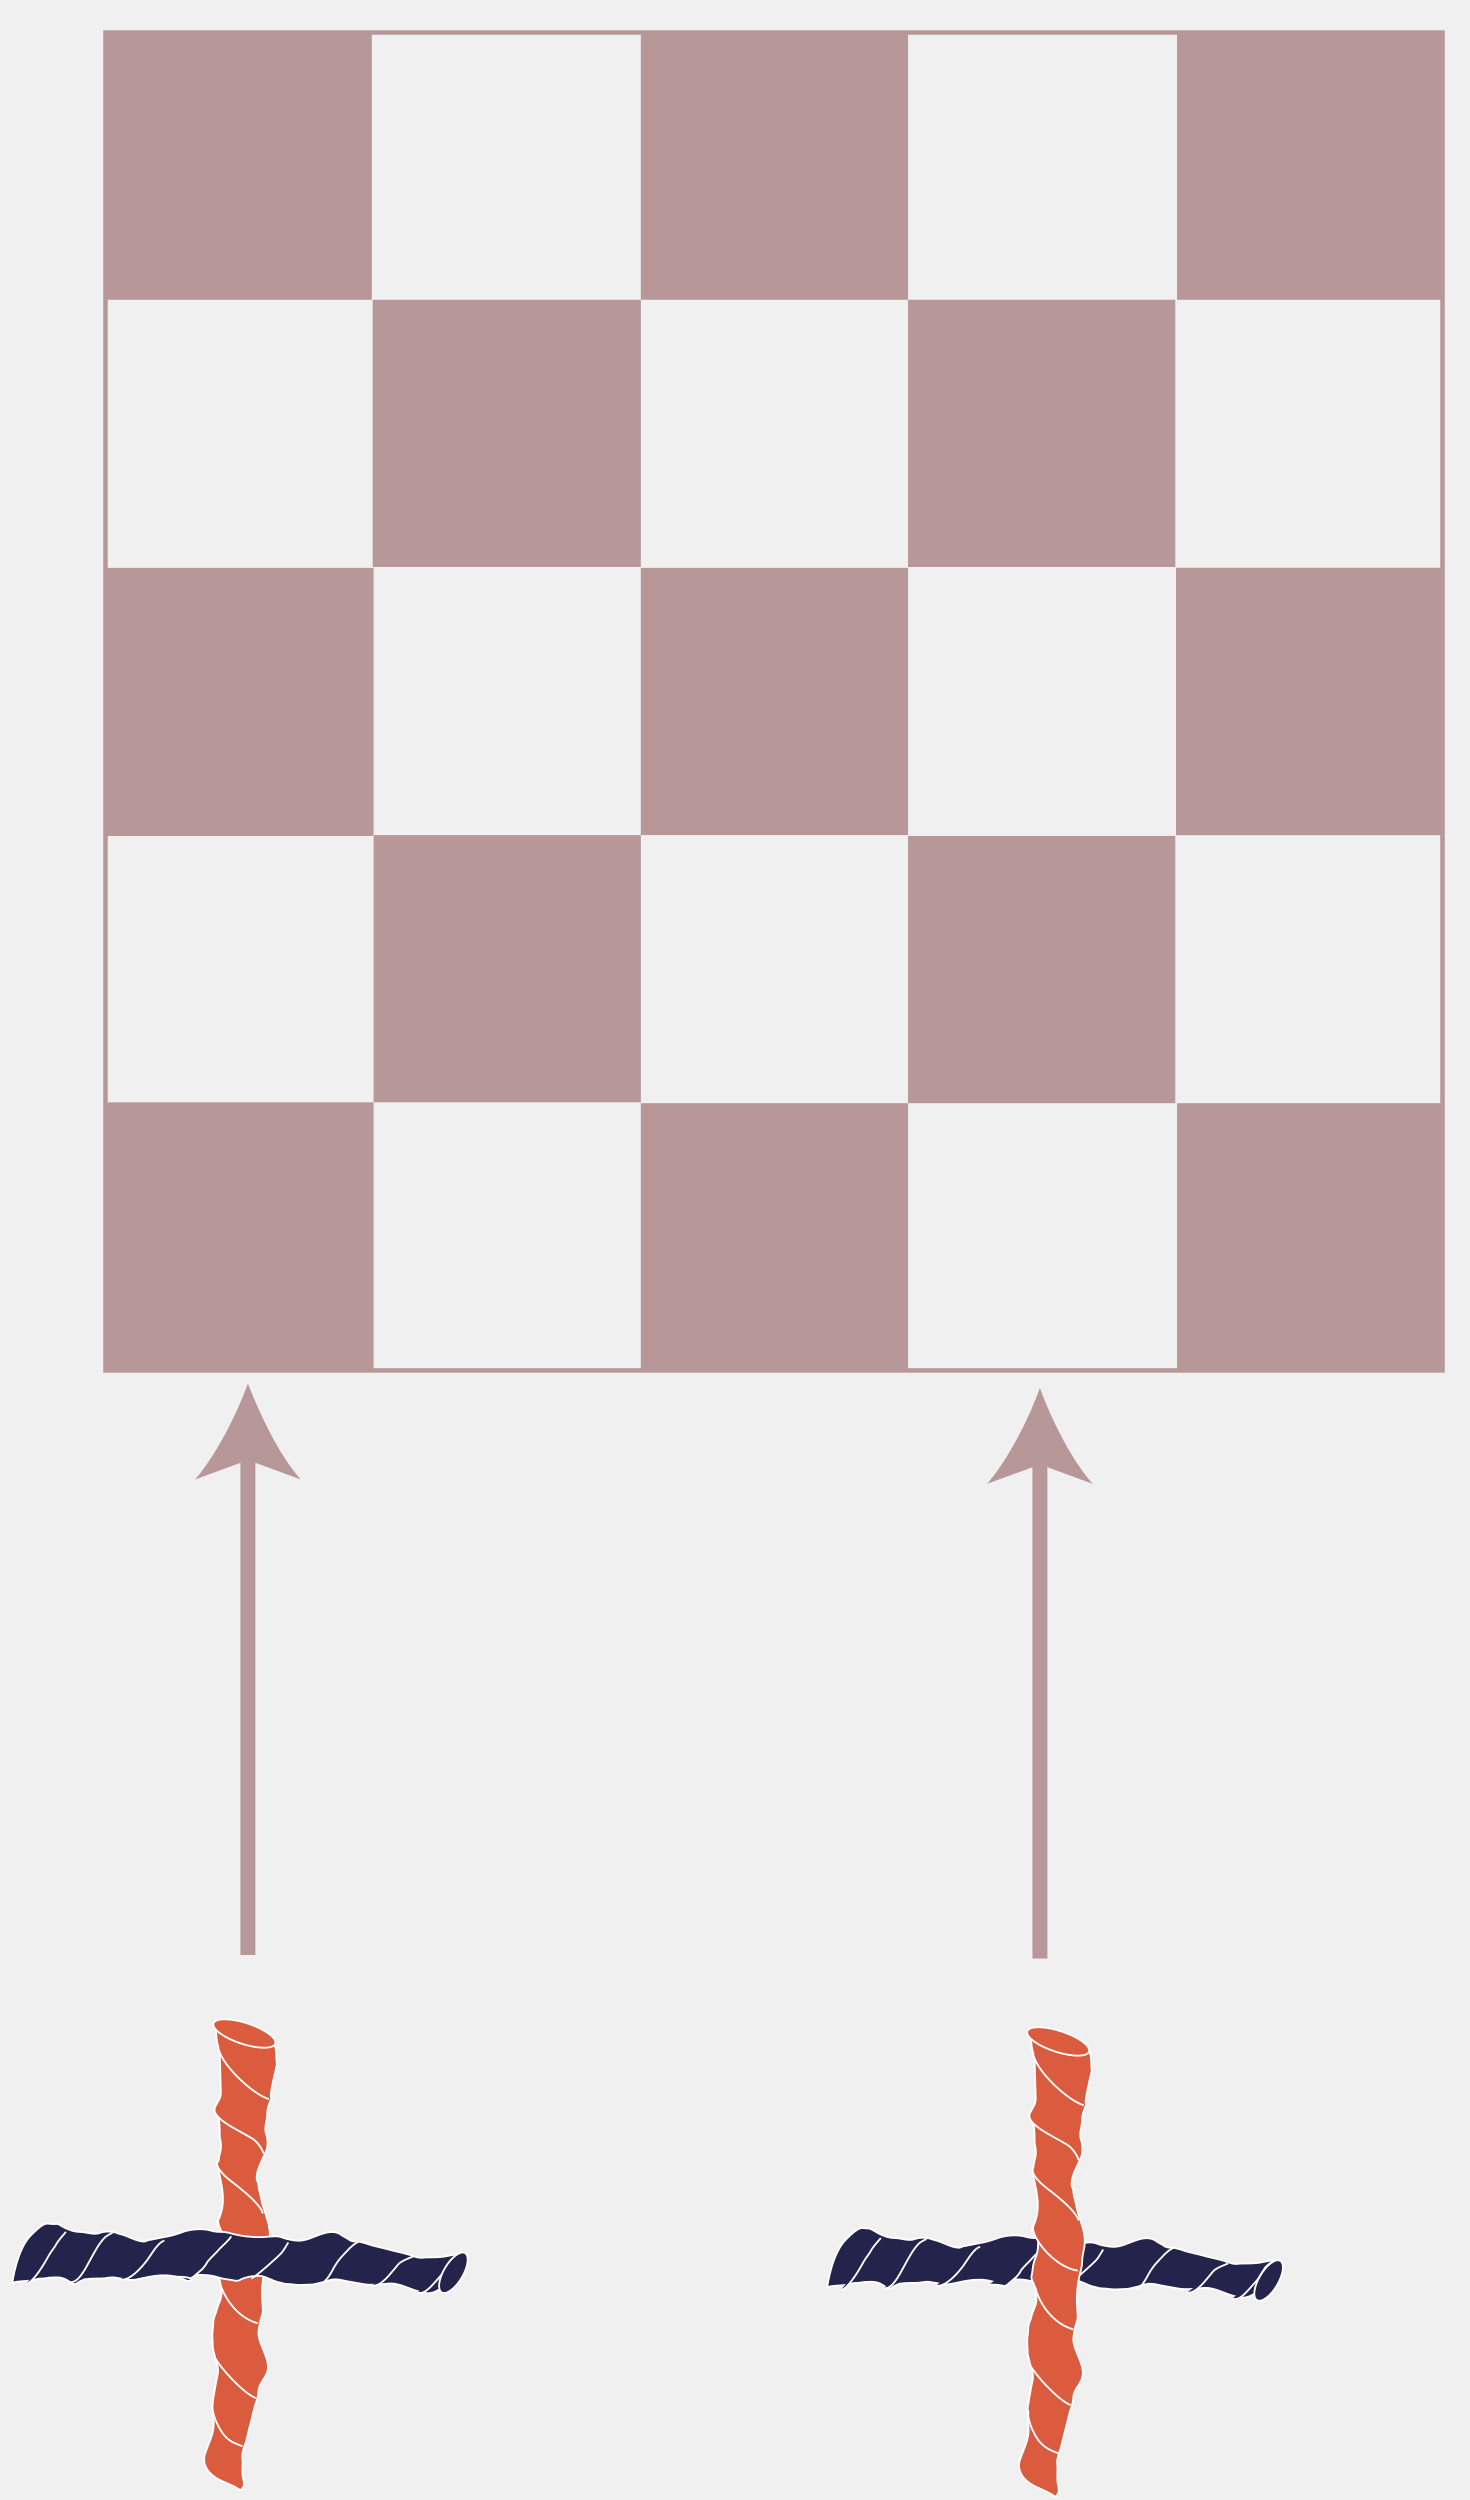
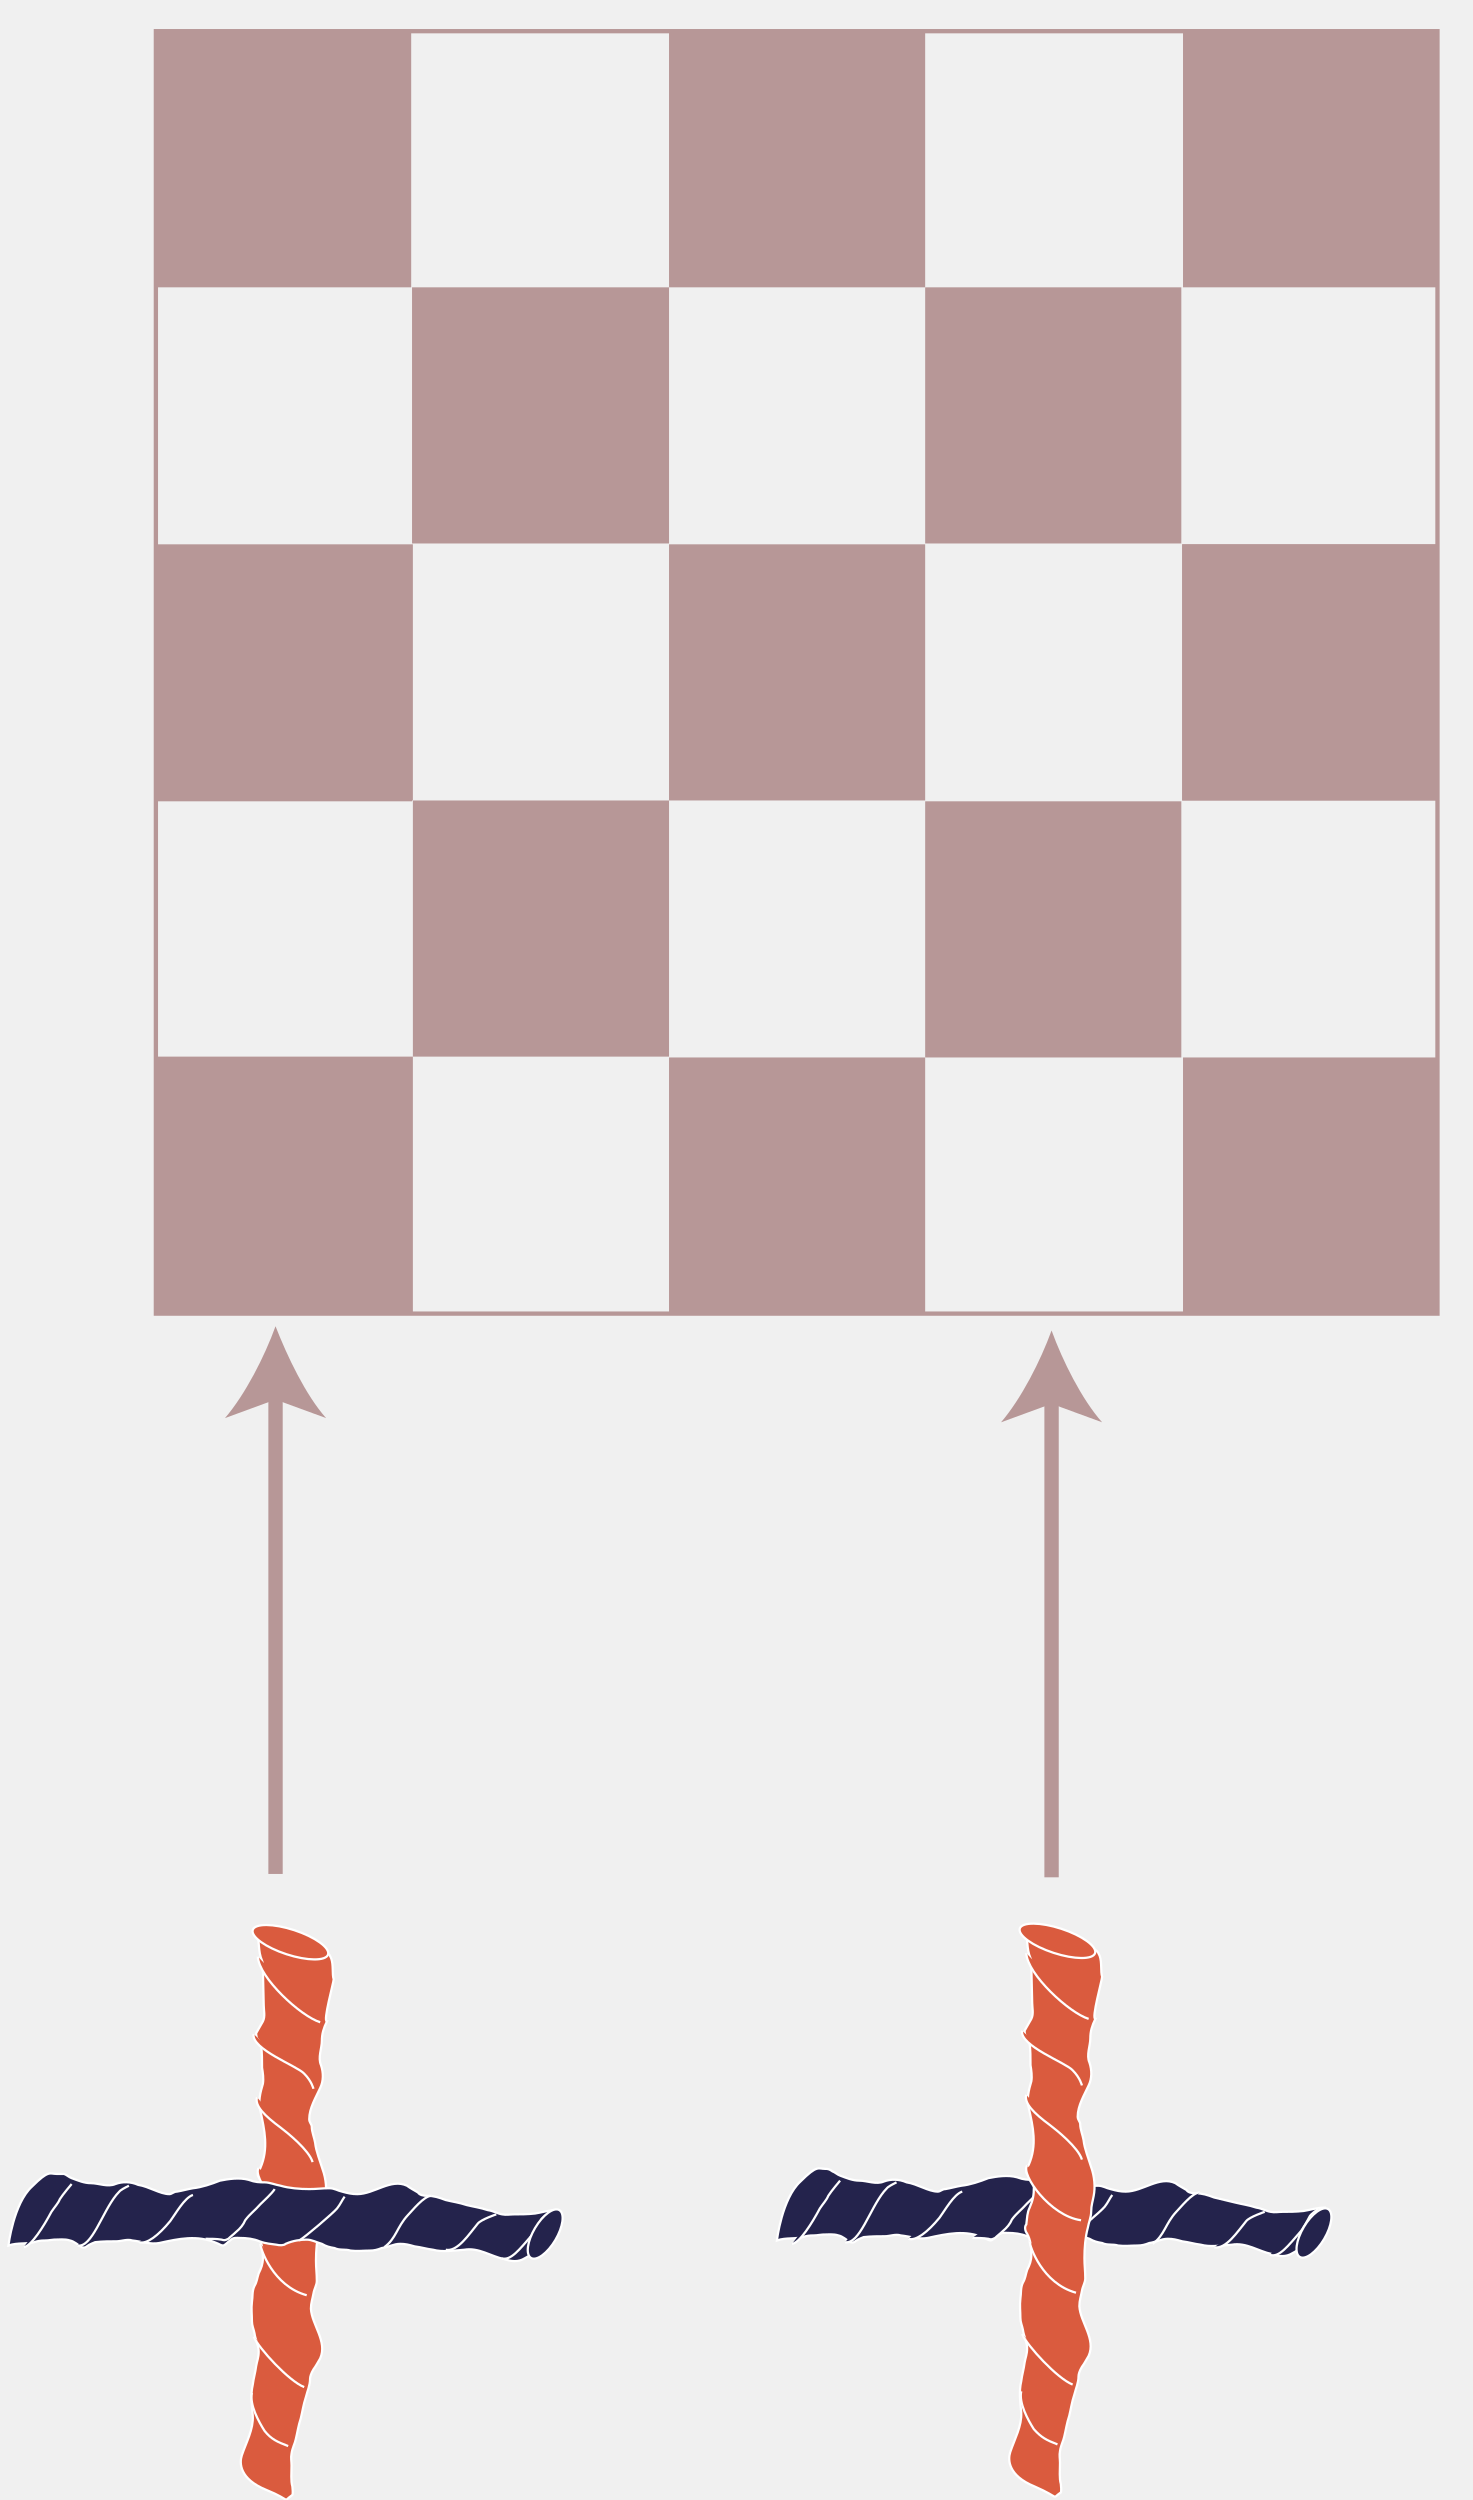
- <svg xmlns="http://www.w3.org/2000/svg" version="1.1" id="Layer_1" x="0px" y="0px" viewBox="0 0 167.2 284.4" style="enable-background:new 0 0 167.2 284.4;" xml:space="preserve">
+ <svg xmlns="http://www.w3.org/2000/svg" version="1.1" id="Layer_1" x="0px" y="0px" viewBox="0 0 174.7 296.7" style="enable-background:new 0 0 174.7 296.7;" xml:space="preserve">
  <style type="text/css">
- 	.st0{fill:#DA5B3E;stroke:#FFFFFF;stroke-width:0.21;stroke-miterlimit:10;}
- 	.st1{fill:#DA5B3E;stroke:#FFFFFF;stroke-width:0.21;stroke-miterlimit:9.998;}
- 	.st2{fill:#24234C;stroke:#FFFFFF;stroke-width:0.21;stroke-miterlimit:10;}
- 	.st3{fill:#24234C;stroke:#FFFFFF;stroke-width:0.21;stroke-miterlimit:10.001;}
- 	.st4{fill:none;stroke:#B79797;stroke-width:1.703;stroke-miterlimit:10;}
- 	.st5{fill:#B79797;}
- 	.st6{fill:none;stroke:#B79797;stroke-width:0.512;stroke-miterlimit:10;}
+ 	.st0{fill:#DA5B3E;stroke:#FFFFFF;stroke-width:0.268;stroke-miterlimit:10;}
+ 	.st1{fill:#DA5B3E;stroke:#FFFFFF;stroke-width:0.268;stroke-miterlimit:9.998;}
+ 	.st2{fill:#24234C;stroke:#FFFFFF;stroke-width:0.268;stroke-miterlimit:10;}
+ 	.st3{fill:#24234C;stroke:#FFFFFF;stroke-width:0.268;stroke-miterlimit:10.001;}
+ 	.st4{fill:#24234C;stroke:#FFFFFF;stroke-width:0.268;stroke-miterlimit:10;}
+ 	.st5{fill:#24234C;stroke:#FFFFFF;stroke-width:0.268;stroke-miterlimit:10.001;}
+ 	.st6{fill:#DA5B3E;stroke:#FFFFFF;stroke-width:0.268;stroke-miterlimit:10;}
+ 	.st7{fill:#DA5B3E;stroke:#FFFFFF;stroke-width:0.268;stroke-miterlimit:9.998;}
+ 	.st8{fill:none;stroke:#B79797;stroke-width:1.703;stroke-miterlimit:10;}
+ 	.st9{fill:#B79797;}
+ 	.st10{fill:none;stroke:#B79797;stroke-width:0.512;stroke-miterlimit:10;}
</style>
  <g>
    <g>
      <g>
        <g>
-           <path class="st0" d="M25.6,282.4c-2.5-1-2.5-2.5-2.3-3.2c0.4-1.2,1.1-2.4,1-3.7c-0.1-0.9-0.2-1.9,0-2.9c0.1-0.6,0.2-1.1,0.3-1.7      c0.1-0.5,0.2-0.8,0.2-1.3c0-0.6-0.3-1.1-0.4-1.7c-0.1-0.4-0.2-0.7-0.2-1.1c0-0.6-0.1-1.2,0-1.8c0.1-0.5,0-1,0.2-1.5      c0.2-0.4,0.2-0.7,0.4-1.2c0.2-0.5,0.4-0.9,0.4-1.4c0-0.7-0.1-1.4-0.4-2c-0.2-0.3-0.2-0.7-0.1-0.9c0.1-0.6,0.1-1.1,0.3-1.6      c0.3-0.7,0.4-1.2,0.4-1.9c0-0.3,0.1-0.7-0.2-0.9c-0.2-0.2-0.5-0.4-0.5-0.6s0.1-0.4,0.2-0.6c0.8-1.8,0.4-3.5,0-5.3      c-0.2-0.8,0-1.7,0.2-2.5c0.1-0.5,0-1-0.1-1.5c0-0.7,0-1.4-0.1-2c-0.1-0.3-0.2-0.6-0.4-0.8c-0.1-0.2-0.1-0.4-0.1-0.5      c0.2-0.4,0.4-0.7,0.6-1.1c0.2-0.5,0.1-1,0.1-1.5c0-0.3-0.1-3.1-0.1-3.4c0-0.3,0-0.6-0.1-0.8c-0.4-0.9-0.2-1.9-0.5-2.8l5.9,1.4      c0.5,1,0.6,0.2,1,1.2c0.2,0.6,0.1,1.5,0.2,2c0,0.3-1,3.9-0.6,3.9c-0.3,0.6-0.5,1.2-0.5,1.8c0,0.7-0.4,1.6-0.1,2.3      c0.2,0.7,0.2,1.5-0.1,2.1c-0.4,0.9-1,1.9-1,2.9c0,0.3,0.2,0.5,0.2,0.7c0,0.5,0.2,1,0.3,1.5c0.1,0.8,0.5,1.7,0.7,2.5      c0.3,0.9,0.4,1.9,0.2,2.7c-0.1,0.5-0.2,0.9-0.2,1.5c0,0.5-0.2,1-0.3,1.5c-0.2,0.9-0.3,1.9-0.3,2.8c0,0.7,0.1,1.2,0.1,1.9      c0,0.4-0.2,0.7-0.3,1.2c-0.1,0.5-0.2,0.9-0.2,1.4c0.1,1.5,1.6,3.1,0.9,4.6c-0.2,0.4-0.4,0.7-0.6,1c-0.2,0.4-0.3,0.7-0.3,0.9      c0,0.6-0.2,1.1-0.4,1.7c-0.2,0.7-0.3,1.3-0.5,2s-0.3,1.3-0.5,2c-0.1,0.4-0.3,0.8-0.4,1.3c-0.1,0.4,0,0.7,0,1.1      c0,0.7-0.1,1.4,0.1,2c0.1,0.7,0,0.8,0,0.8C27,283.6,28.1,283.4,25.6,282.4z" />
-           <path class="st0" d="M24.8,232.7c0.1,2,4,5.6,5.8,6.1" />
-           <path class="st0" d="M24.4,239.9c-0.2,1.4,4.1,3,4.7,3.7c0.7,0.7,0.9,1.4,0.9,1.4" />
-           <path class="st0" d="M24.7,245.8c-0.2,0.8,0.7,1.7,2.2,2.8c0.6,0.5,2.7,2.1,3,3.2" />
-           <path class="st0" d="M24.9,252.4c-0.6,0.8,2.1,4.7,5,5.1" />
-           <path class="st0" d="M25,259.5c0,0.5,1.2,3.9,4.3,4.8" />
-           <path class="st0" d="M24.4,268.1c0.5,1.1,3.3,4.2,4.7,4.7" />
-           <path class="st0" d="M24.2,273.4c-0.2,1.1,0.6,2.7,1.2,3.5s1.2,1,2.2,1.4" />
+           <path class="st0" d="M31.6,295.5c-3.2-1.3-3.2-3.2-2.9-4.1c0.5-1.5,1.4-3.1,1.3-4.7c-0.1-1.1-0.3-2.4,0-3.7      c0.1-0.8,0.3-1.4,0.4-2.2c0.1-0.6,0.3-1,0.3-1.7c0-0.8-0.4-1.4-0.5-2.2c-0.1-0.5-0.3-0.9-0.3-1.4c0-0.8-0.1-1.5,0-2.3      c0.1-0.6,0-1.3,0.3-1.9c0.3-0.5,0.3-0.9,0.5-1.5c0.3-0.6,0.5-1.1,0.5-1.8c0-0.9-0.1-1.8-0.5-2.5c-0.3-0.4-0.3-0.9-0.1-1.1      c0.1-0.8,0.1-1.4,0.4-2c0.4-0.9,0.5-1.5,0.5-2.4c0-0.4,0.1-0.9-0.3-1.1c-0.3-0.3-0.6-0.5-0.6-0.8c0-0.3,0.1-0.5,0.3-0.8      c1-2.3,0.5-4.5,0-6.8c-0.3-1,0-2.2,0.3-3.2c0.1-0.6,0-1.3-0.1-1.9c0-0.9,0-1.8-0.1-2.5c-0.1-0.4-0.3-0.8-0.5-1      c-0.1-0.3-0.1-0.5-0.1-0.6c0.3-0.5,0.5-0.9,0.8-1.4c0.3-0.6,0.1-1.3,0.1-1.9c0-0.4-0.1-3.9-0.1-4.3c0-0.4,0-0.8-0.1-1      c-0.5-1.1-0.3-2.4-0.6-3.6l7.5,1.8c0.6,1.3,0.8,0.3,1.3,1.5c0.3,0.8,0.1,1.9,0.3,2.5c0,0.4-1.3,5-0.8,5      c-0.4,0.8-0.6,1.5-0.6,2.3c0,0.9-0.5,2-0.1,2.9c0.3,0.9,0.3,1.9-0.1,2.7c-0.5,1.1-1.3,2.4-1.3,3.7c0,0.4,0.3,0.6,0.3,0.9      c0,0.6,0.3,1.3,0.4,1.9c0.1,1,0.6,2.2,0.9,3.2c0.4,1.1,0.5,2.4,0.3,3.4c-0.1,0.6-0.3,1.1-0.3,1.9c0,0.6-0.3,1.3-0.4,1.9      c-0.3,1.1-0.4,2.4-0.4,3.6c0,0.9,0.1,1.5,0.1,2.4c0,0.5-0.3,0.9-0.4,1.5c-0.1,0.6-0.3,1.1-0.3,1.8c0.1,1.9,2,3.9,1.1,5.9      c-0.3,0.5-0.5,0.9-0.8,1.3c-0.3,0.5-0.4,0.9-0.4,1.1c0,0.8-0.3,1.4-0.5,2.2c-0.3,0.9-0.4,1.7-0.6,2.5c-0.3,0.9-0.4,1.7-0.6,2.5      c-0.1,0.5-0.4,1-0.5,1.7c-0.1,0.5,0,0.9,0,1.4c0,0.9-0.1,1.8,0.1,2.5c0.1,0.9,0,1,0,1C33.4,297,34.8,296.8,31.6,295.5z" />
+           <path class="st0" d="M30.6,232.2c0.1,2.5,5.1,7.1,7.4,7.8" />
+           <path class="st0" d="M30.1,241.4c-0.3,1.8,5.2,3.8,6,4.7c0.9,0.9,1.1,1.8,1.1,1.8" />
+           <path class="st0" d="M30.5,248.9c-0.3,1,0.9,2.2,2.8,3.6c0.8,0.6,3.4,2.7,3.8,4.1" />
+           <path class="st0" d="M30.7,257.3c-0.8,1,2.7,6,6.4,6.5" />
+           <path class="st0" d="M30.9,266.3c0,0.6,1.5,5,5.5,6.1" />
+           <path class="st0" d="M30.1,277.3c0.6,1.4,4.2,5.3,6,6" />
+           <path class="st0" d="M29.9,284c-0.3,1.4,0.8,3.4,1.5,4.5c0.8,1,1.5,1.3,2.8,1.8" />
        </g>
-         <ellipse transform="matrix(0.3109 -0.9504 0.9504 0.3109 -200.7652 185.8122)" class="st1" cx="27.8" cy="231.4" rx="1.2" ry="3.7" />
+         <ellipse transform="matrix(0.3109 -0.9504 0.9504 0.3109 -195.2972 191.534)" class="st1" cx="34.4" cy="230.5" rx="1.5" ry="4.7" />
      </g>
      <g>
        <g>
-           <path class="st2" d="M51.8,259.9l0.8-3.5c-0.7,0-1.4,0.2-2,0.3c-0.7,0.1-1.4,0.1-2,0.1c-0.4,0-0.7,0.1-1.1,0      c-0.5-0.1-0.8-0.3-1.3-0.4c-0.7-0.2-1.3-0.3-2-0.5c-0.7-0.2-1.3-0.3-2-0.5c-0.6-0.2-1.1-0.4-1.7-0.4c-0.4,0-0.7-0.1-0.9-0.3      c-0.4-0.2-0.7-0.4-1-0.6c-1.5-0.7-3.1,0.8-4.6,0.8c-0.5,0-0.9-0.1-1.4-0.2c-0.4-0.1-0.7-0.3-1.2-0.3c-0.7,0-1.2,0.1-1.9,0.1      c-0.9,0-1.9-0.1-2.7-0.3c-0.5-0.1-1-0.3-1.5-0.3s-0.9,0-1.5-0.2c-0.9-0.2-1.9-0.1-2.7,0.1c-0.8,0.3-1.7,0.6-2.5,0.7      c-0.5,0.1-1,0.2-1.5,0.3c-0.3,0-0.5,0.2-0.7,0.2c-0.9,0-1.9-0.7-2.9-0.9c-0.7-0.3-1.5-0.3-2.1-0.1c-0.7,0.3-1.6-0.1-2.3-0.1      c-0.6,0-1.2-0.2-1.8-0.5c-0.2-0.1-0.5-0.3-0.7-0.4c-0.2,0-0.4,0-0.7,0c-0.6,0-0.7-0.4-2.3,1.2c-1.7,1.6-2.2,5.5-2.2,5.5      c0.9-0.3,1.8-0.1,2.7-0.4c0.3-0.1,0.6-0.1,0.8-0.1c0.3,0,0.6-0.1,0.8-0.1c0.5,0,1-0.1,1.5,0.1c0.4,0.1,0.7,0.4,1.1,0.6      c0.2,0.1,0.4,0,0.5-0.1c0.3-0.2,0.6-0.3,0.8-0.4c0.7-0.1,1.4-0.1,2-0.1c0.5,0,1-0.2,1.5-0.1c0.8,0.1,1.7,0.4,2.5,0.2      c1.8-0.4,3.5-0.8,5.3,0c0.2,0.1,0.4,0.2,0.6,0.2c0.2-0.1,0.4-0.3,0.6-0.5c0.3-0.3,0.6-0.2,0.9-0.2c0.7,0,1.3,0.1,1.9,0.3      c0.6,0.2,1.1,0.2,1.6,0.3c0.3,0.1,0.7,0.1,0.9-0.1c0.7-0.3,1.4-0.4,2-0.4c0.5,0,0.9,0.2,1.4,0.4c0.4,0.2,0.7,0.3,1.2,0.4      c0.5,0.2,1,0.1,1.5,0.2c0.6,0.1,1.2,0,1.8,0c0.4,0,0.7-0.1,1.1-0.2c0.6-0.1,1.1-0.4,1.7-0.4c0.5,0,0.8,0.1,1.3,0.2      c0.6,0.1,1.1,0.2,1.7,0.3c0.9,0.2,1.9,0.1,2.9,0c1.3-0.2,2.5,0.6,3.7,0.9c0.7,0.2,1.3,0.3,2-0.1c0.4-0.2,0.8-0.4,1.2-0.6      C51.2,260.1,51.5,260.1,51.8,259.9L51.8,259.9" />
-           <path class="st2" d="M3,259.8c0.7-0.1,1.9-2,2.6-3.3c0.3-0.5,0.6-0.8,0.8-1.2c0.2-0.4,1.1-1.4,1.1-1.4" />
-           <path class="st2" d="M8,259.6c1.3,0.2,2.3-3.1,3.6-4.7c0.2-0.2,0.3-0.4,0.5-0.5c0.1-0.1,0.7-0.4,0.7-0.4" />
-           <path class="st2" d="M13.7,259.3c0.7,0.2,1.8-0.6,2.9-2c0.5-0.6,1.3-2.2,2.1-2.4" />
-           <path class="st2" d="M19.9,259c0.5,0,1,0,1.5,0.1c0.2,0.1,0.3,0.1,0.6-0.1c0.2-0.2,0.5-0.4,0.7-0.6c0.4-0.3,0.7-0.7,0.9-1.1      c0.5-0.6,0.9-0.9,1.4-1.5c0.3-0.3,1.1-1,1.3-1.4" />
-           <path class="st2" d="M28.6,259.2c0.5-0.2,3.2-2.6,3.5-3c0.3-0.4,0.5-0.8,0.7-1.1" />
-           <path class="st2" d="M36.6,259.8c1.1-0.8,1.2-1.9,2.2-3c0.4-0.4,1.5-1.8,2.2-1.8" />
-           <path class="st2" d="M42.3,260c1.1,0.2,2.2-1.5,3-2.4c0.3-0.4,1.7-0.9,1.7-0.9" />
-           <path class="st2" d="M47.5,260.8c0.9,0.3,1.7-0.9,2.8-2.1c0.2-0.2,0.7-1.1,0.9-1.4c0.1-0.2,0.8-0.7,0.9-0.8" />
+           <path class="st2" d="M65,266.8l1-4.5c-0.9,0-1.8,0.3-2.5,0.4c-0.9,0.1-1.8,0.1-2.5,0.1c-0.5,0-0.9,0.1-1.4,0      c-0.6-0.1-1-0.4-1.7-0.5c-0.9-0.3-1.7-0.4-2.5-0.6c-0.9-0.3-1.7-0.4-2.5-0.6c-0.8-0.3-1.4-0.5-2.2-0.5c-0.5,0-0.9-0.1-1.1-0.4      c-0.5-0.3-0.9-0.5-1.3-0.8c-1.9-0.9-3.9,1-5.9,1c-0.6,0-1.1-0.1-1.8-0.3c-0.5-0.1-0.9-0.4-1.5-0.4c-0.9,0-1.5,0.1-2.4,0.1      c-1.1,0-2.4-0.1-3.4-0.4c-0.6-0.1-1.3-0.4-1.9-0.4c-0.6,0-1.1,0-1.9-0.3c-1.1-0.3-2.4-0.1-3.4,0.1c-1,0.4-2.2,0.8-3.2,0.9      c-0.6,0.1-1.3,0.3-1.9,0.4c-0.4,0-0.6,0.3-0.9,0.3c-1.1,0-2.4-0.9-3.7-1.1c-0.9-0.4-1.9-0.4-2.7-0.1c-0.9,0.4-2-0.1-2.9-0.1      c-0.8,0-1.5-0.3-2.3-0.6c-0.3-0.1-0.6-0.4-0.9-0.5c-0.3,0-0.5,0-0.9,0c-0.8,0-0.9-0.5-2.9,1.5c-2.2,2-2.8,7-2.8,7      c1.1-0.4,2.3-0.1,3.4-0.5c0.4-0.1,0.8-0.1,1-0.1c0.4,0,0.8-0.1,1-0.1c0.6,0,1.3-0.1,1.9,0.1c0.5,0.1,0.9,0.5,1.4,0.8      c0.3,0.1,0.5,0,0.6-0.1c0.4-0.3,0.8-0.4,1-0.5c0.9-0.1,1.8-0.1,2.5-0.1c0.6,0,1.3-0.3,1.9-0.1c1,0.1,2.2,0.5,3.2,0.3      c2.3-0.5,4.5-1,6.8,0c0.3,0.1,0.5,0.3,0.8,0.3c0.3-0.1,0.5-0.4,0.8-0.6c0.4-0.4,0.8-0.3,1.1-0.3c0.9,0,1.7,0.1,2.4,0.4      c0.8,0.3,1.4,0.3,2,0.4c0.4,0.1,0.9,0.1,1.1-0.1c0.9-0.4,1.8-0.5,2.5-0.5c0.6,0,1.1,0.3,1.8,0.5c0.5,0.3,0.9,0.4,1.5,0.5      c0.6,0.3,1.3,0.1,1.9,0.3c0.8,0.1,1.5,0,2.3,0c0.5,0,0.9-0.1,1.4-0.3c0.8-0.1,1.4-0.5,2.2-0.5c0.6,0,1,0.1,1.7,0.3      c0.8,0.1,1.4,0.3,2.2,0.4c1.1,0.3,2.4,0.1,3.7,0c1.7-0.3,3.2,0.8,4.7,1.1c0.9,0.3,1.7,0.4,2.5-0.1c0.5-0.3,1-0.5,1.5-0.8      C64.2,267.1,64.6,267.1,65,266.8L65,266.8" />
+           <path class="st2" d="M2.8,266.7c0.9-0.1,2.4-2.5,3.3-4.2c0.4-0.6,0.8-1,1-1.5c0.3-0.5,1.4-1.8,1.4-1.8" />
+           <path class="st2" d="M9.2,266.5c1.7,0.3,2.9-3.9,4.6-6c0.3-0.3,0.4-0.5,0.6-0.6c0.1-0.1,0.9-0.5,0.9-0.5" />
+           <path class="st2" d="M16.5,266.1c0.9,0.3,2.3-0.8,3.7-2.5c0.6-0.8,1.7-2.8,2.7-3.1" />
+           <path class="st2" d="M24.4,265.7c0.6,0,1.3,0,1.9,0.1c0.3,0.1,0.4,0.1,0.8-0.1c0.3-0.3,0.6-0.5,0.9-0.8c0.5-0.4,0.9-0.9,1.1-1.4      c0.6-0.8,1.1-1.1,1.8-1.9c0.4-0.4,1.4-1.3,1.7-1.8" />
+           <path class="st2" d="M35.5,265.9c0.6-0.3,4.1-3.3,4.5-3.8c0.4-0.5,0.6-1,0.9-1.4" />
+           <path class="st2" d="M45.6,266.7c1.4-1,1.5-2.4,2.8-3.8c0.5-0.5,1.9-2.3,2.8-2.3" />
+           <path class="st2" d="M52.9,267c1.4,0.3,2.8-1.9,3.8-3.1c0.4-0.5,2.2-1.1,2.2-1.1" />
+           <path class="st2" d="M59.5,268c1.1,0.4,2.2-1.1,3.6-2.7c0.3-0.3,0.9-1.4,1.1-1.8c0.1-0.3,1-0.9,1.1-1" />
        </g>
-         <ellipse transform="matrix(0.51 -0.8602 0.8602 0.51 -197.0993 171.1005)" class="st3" cx="51.6" cy="258.5" rx="2.6" ry="1.1" />
+         <ellipse transform="matrix(0.51 -0.8602 0.8602 0.51 -196.3321 185.5889)" class="st3" cx="64.7" cy="265.1" rx="3.3" ry="1.4" />
      </g>
    </g>
    <g>
      <g>
        <g>
-           <path class="st2" d="M144.5,260.6l0.8-3.5c-0.7,0-1.4,0.2-2,0.3c-0.7,0.1-1.4,0.1-2,0.1c-0.4,0-0.7,0.1-1.1,0      c-0.5-0.1-0.8-0.3-1.3-0.4c-0.7-0.2-1.3-0.3-2-0.5s-1.3-0.3-2-0.5c-0.6-0.2-1.1-0.4-1.7-0.4c-0.4,0-0.7-0.1-0.9-0.3      c-0.4-0.2-0.7-0.4-1-0.6c-1.5-0.7-3.1,0.8-4.6,0.8c-0.5,0-0.9-0.1-1.4-0.2c-0.4-0.1-0.7-0.3-1.2-0.3c-0.7,0-1.2,0.1-1.9,0.1      c-0.9,0-1.9-0.1-2.7-0.3c-0.5-0.1-1-0.3-1.5-0.3s-0.9,0-1.5-0.2c-0.9-0.2-1.9-0.1-2.7,0.1c-0.8,0.3-1.7,0.6-2.5,0.7      c-0.5,0.1-1,0.2-1.5,0.3c-0.3,0-0.5,0.2-0.7,0.2c-0.9,0-1.9-0.7-2.9-0.9c-0.7-0.3-1.5-0.3-2.1-0.1c-0.7,0.3-1.6-0.1-2.3-0.1      c-0.6,0-1.2-0.2-1.8-0.5c-0.2-0.1-0.5-0.3-0.7-0.4c-0.3-0.2-0.5-0.2-0.7-0.2c-0.6,0-0.7-0.4-2.3,1.2c-1.7,1.6-2.2,5.5-2.2,5.5      c0.9-0.3,1.8-0.1,2.7-0.4c0.3-0.1,0.6-0.1,0.8-0.1c0.3,0,0.6-0.1,0.8-0.1c0.5,0,1-0.1,1.5,0.1c0.4,0.1,0.7,0.4,1.1,0.6      c0.2,0.1,0.4,0,0.5-0.1c0.3-0.2,0.6-0.3,0.8-0.4c0.7-0.1,1.4-0.1,2-0.1c0.5,0,1-0.2,1.5-0.1c0.8,0.1,1.7,0.4,2.5,0.2      c1.8-0.4,3.5-0.8,5.3,0c0.2,0.1,0.4,0.2,0.6,0.2c0.2-0.1,0.4-0.3,0.6-0.5c0.3-0.3,0.6-0.2,0.9-0.2c0.7,0,1.3,0.1,1.9,0.3      c0.6,0.2,1.1,0.2,1.6,0.3c0.3,0.1,0.7,0.1,0.9-0.1c0.7-0.3,1.4-0.4,2-0.4c0.5,0,0.9,0.2,1.4,0.4c0.4,0.2,0.7,0.3,1.2,0.4      c0.5,0.2,1,0.1,1.5,0.2c0.6,0.1,1.2,0,1.8,0c0.4,0,0.7-0.1,1.1-0.2c0.6-0.1,1.1-0.4,1.7-0.4c0.5,0,0.8,0.1,1.3,0.2      c0.6,0.1,1.1,0.2,1.7,0.3c0.9,0.2,1.9,0.1,2.9,0c1.3-0.2,2.5,0.6,3.7,0.9c0.7,0.2,1.3,0.3,2-0.1c0.4-0.2,0.8-0.4,1.2-0.6      C143.9,260.9,144.3,260.9,144.5,260.6L144.5,260.6" />
-           <path class="st2" d="M95.7,260.5c0.7-0.1,1.9-2,2.6-3.3c0.3-0.5,0.6-0.8,0.8-1.2c0.2-0.4,1.1-1.4,1.1-1.4" />
-           <path class="st2" d="M100.6,260.3c1.3,0.2,2.3-3.1,3.6-4.7c0.2-0.2,0.3-0.4,0.5-0.5c0.1-0.1,0.7-0.4,0.7-0.4" />
-           <path class="st2" d="M106.5,260c0.7,0.2,1.8-0.6,2.9-2c0.5-0.6,1.3-2.2,2.1-2.4" />
-           <path class="st2" d="M112.5,259.9c0.5,0,1,0,1.5,0.1c0.2,0.1,0.3,0.1,0.6-0.1c0.2-0.2,0.5-0.4,0.7-0.6c0.4-0.3,0.7-0.7,0.9-1.1      c0.5-0.6,0.9-0.9,1.4-1.5c0.3-0.3,1.1-1,1.3-1.4" />
-           <path class="st2" d="M121.3,260c0.5-0.2,3.2-2.6,3.5-3s0.5-0.8,0.7-1.1" />
-           <path class="st2" d="M129.3,260.5c1.1-0.8,1.2-1.9,2.2-3c0.4-0.4,1.5-1.8,2.2-1.8" />
-           <path class="st2" d="M135,260.8c1.1,0.2,2.2-1.5,3-2.4c0.3-0.4,1.7-0.9,1.7-0.9" />
-           <path class="st2" d="M140.2,261.5c0.9,0.3,1.7-0.9,2.8-2.1c0.2-0.2,0.7-1.1,0.9-1.4c0.1-0.2,0.8-0.7,0.9-0.8" />
+           <path class="st4" d="M156.2,266.5l1-4.5c-0.9,0-1.8,0.3-2.5,0.4c-0.9,0.1-1.8,0.1-2.5,0.1c-0.5,0-0.9,0.1-1.4,0      c-0.6-0.1-1-0.4-1.7-0.5c-0.9-0.3-1.7-0.4-2.5-0.6s-1.7-0.4-2.5-0.6c-0.8-0.3-1.4-0.5-2.2-0.5c-0.5,0-0.9-0.1-1.1-0.4      c-0.5-0.3-0.9-0.5-1.3-0.8c-1.9-0.9-3.9,1-5.9,1c-0.6,0-1.1-0.1-1.8-0.3c-0.5-0.1-0.9-0.4-1.5-0.4c-0.9,0-1.5,0.1-2.4,0.1      c-1.1,0-2.4-0.1-3.4-0.4c-0.6-0.1-1.3-0.4-1.9-0.4c-0.6,0-1.1,0-1.9-0.3c-1.1-0.3-2.4-0.1-3.4,0.1c-1,0.4-2.2,0.8-3.2,0.9      c-0.6,0.1-1.3,0.3-1.9,0.4c-0.4,0-0.6,0.3-0.9,0.3c-1.1,0-2.4-0.9-3.7-1.1c-0.9-0.4-1.9-0.4-2.7-0.1c-0.9,0.4-2-0.1-2.9-0.1      c-0.8,0-1.5-0.3-2.3-0.6c-0.3-0.1-0.6-0.4-0.9-0.5c-0.4-0.3-0.6-0.3-0.9-0.3c-0.8,0-0.9-0.5-2.9,1.5c-2.2,2-2.8,7-2.8,7      c1.1-0.4,2.3-0.1,3.4-0.5c0.4-0.1,0.8-0.1,1-0.1c0.4,0,0.8-0.1,1-0.1c0.6,0,1.3-0.1,1.9,0.1c0.5,0.1,0.9,0.5,1.4,0.8      c0.3,0.1,0.5,0,0.6-0.1c0.4-0.3,0.8-0.4,1-0.5c0.9-0.1,1.8-0.1,2.5-0.1c0.6,0,1.3-0.3,1.9-0.1c1,0.1,2.2,0.5,3.2,0.3      c2.3-0.5,4.5-1,6.7,0c0.3,0.1,0.5,0.3,0.8,0.3c0.3-0.1,0.5-0.4,0.8-0.6c0.4-0.4,0.8-0.3,1.1-0.3c0.9,0,1.7,0.1,2.4,0.4      c0.8,0.3,1.4,0.3,2,0.4c0.4,0.1,0.9,0.1,1.1-0.1c0.9-0.4,1.8-0.5,2.5-0.5c0.6,0,1.1,0.3,1.8,0.5c0.5,0.3,0.9,0.4,1.5,0.5      c0.6,0.3,1.3,0.1,1.9,0.3c0.8,0.1,1.5,0,2.3,0c0.5,0,0.9-0.1,1.4-0.3c0.8-0.1,1.4-0.5,2.2-0.5c0.6,0,1,0.1,1.7,0.3      c0.8,0.1,1.4,0.3,2.2,0.4c1.1,0.3,2.4,0.1,3.7,0c1.7-0.3,3.2,0.8,4.7,1.1c0.9,0.3,1.7,0.4,2.5-0.1c0.5-0.3,1-0.5,1.5-0.8      C155.4,266.8,155.9,266.8,156.2,266.5L156.2,266.5" />
+           <path class="st4" d="M94,266.3c0.9-0.1,2.4-2.5,3.3-4.2c0.4-0.6,0.8-1,1-1.5c0.3-0.5,1.4-1.8,1.4-1.8" />
+           <path class="st4" d="M100.3,266.1c1.7,0.3,2.9-3.9,4.6-6c0.3-0.3,0.4-0.5,0.6-0.6c0.1-0.1,0.9-0.5,0.9-0.5" />
+           <path class="st4" d="M107.8,265.7c0.9,0.3,2.3-0.8,3.7-2.5c0.6-0.8,1.7-2.8,2.7-3.1" />
+           <path class="st4" d="M115.4,265.6c0.6,0,1.3,0,1.9,0.1c0.3,0.1,0.4,0.1,0.8-0.1c0.3-0.3,0.6-0.5,0.9-0.8      c0.5-0.4,0.9-0.9,1.1-1.4c0.6-0.8,1.1-1.1,1.8-1.9c0.4-0.4,1.4-1.3,1.7-1.8" />
+           <path class="st4" d="M126.6,265.7c0.6-0.3,4.1-3.3,4.5-3.8s0.6-1,0.9-1.4" />
+           <path class="st4" d="M136.8,266.3c1.4-1,1.5-2.4,2.8-3.8c0.5-0.5,1.9-2.3,2.8-2.3" />
+           <path class="st4" d="M144.1,266.7c1.4,0.3,2.8-1.9,3.8-3.1c0.4-0.5,2.2-1.1,2.2-1.1" />
+           <path class="st4" d="M150.7,267.6c1.1,0.4,2.2-1.1,3.6-2.7c0.3-0.3,0.9-1.4,1.1-1.8c0.1-0.3,1-0.9,1.1-1" />
        </g>
-         <ellipse transform="matrix(0.51 -0.8602 0.8602 0.51 -152.4109 251.2628)" class="st3" cx="144.3" cy="259.4" rx="2.6" ry="1.1" />
+         <ellipse transform="matrix(0.51 -0.8602 0.8602 0.51 -151.5205 263.9695)" class="st5" cx="155.9" cy="265" rx="3.3" ry="1.4" />
      </g>
      <g>
        <g>
-           <path class="st0" d="M118.3,283.1c-2.5-1-2.5-2.5-2.3-3.2c0.4-1.2,1.1-2.4,1-3.7c-0.1-0.9-0.2-1.9,0-2.9      c0.1-0.6,0.2-1.1,0.3-1.7c0.1-0.5,0.2-0.8,0.2-1.3c0-0.6-0.3-1.1-0.4-1.7c-0.1-0.4-0.2-0.7-0.2-1.1c0-0.6-0.1-1.2,0-1.8      c0.1-0.5,0-1,0.2-1.5c0.2-0.4,0.2-0.7,0.4-1.2c0.2-0.5,0.4-0.9,0.4-1.4c0-0.7-0.1-1.4-0.4-2c-0.2-0.3-0.2-0.7-0.1-0.9      c0.1-0.6,0.1-1.1,0.3-1.6c0.3-0.7,0.4-1.2,0.4-1.9c0-0.3,0.1-0.7-0.2-0.9c-0.2-0.2-0.5-0.4-0.5-0.6s0.1-0.4,0.2-0.6      c0.8-1.8,0.4-3.5,0-5.3c-0.2-0.8,0-1.7,0.2-2.5c0.1-0.5,0-1-0.1-1.5c0-0.7,0-1.4-0.1-2c-0.1-0.3-0.2-0.6-0.4-0.8      c-0.1-0.2-0.1-0.4-0.1-0.5c0.2-0.4,0.4-0.7,0.6-1.1c0.2-0.5,0.1-1,0.1-1.5c0-0.3-0.1-3.1-0.1-3.4c0-0.3,0-0.6-0.1-0.8      c-0.4-0.9-0.2-1.9-0.5-2.8l5.9,1.4c0.5,1,0.6,0.2,1,1.2c0.2,0.6,0.1,1.5,0.2,2c0,0.3-1,3.9-0.6,3.9c-0.3,0.6-0.5,1.2-0.5,1.8      c0,0.7-0.4,1.6-0.1,2.3c0.2,0.7,0.2,1.5-0.1,2.1c-0.4,0.9-1,1.9-1,2.9c0,0.3,0.2,0.5,0.2,0.7c0,0.5,0.2,1,0.3,1.5      c0.1,0.8,0.5,1.7,0.7,2.5c0.3,0.9,0.4,1.9,0.2,2.7c-0.1,0.5-0.2,0.9-0.2,1.5c0,0.5-0.2,1-0.3,1.5c-0.2,0.9-0.3,1.9-0.3,2.8      c0,0.7,0.1,1.2,0.1,1.9c0,0.4-0.2,0.7-0.3,1.2c-0.1,0.5-0.2,0.9-0.2,1.4c0.1,1.5,1.6,3.1,0.9,4.6c-0.2,0.4-0.4,0.7-0.6,1      c-0.2,0.4-0.3,0.7-0.3,0.9c0,0.6-0.2,1.1-0.4,1.7c-0.2,0.7-0.3,1.3-0.5,2s-0.3,1.3-0.5,2c-0.1,0.4-0.3,0.8-0.4,1.3      c-0.1,0.4,0,0.7,0,1.1c0,0.7-0.1,1.4,0.1,2c0.1,0.7,0,0.8,0,0.8C119.8,284.3,120.8,284.2,118.3,283.1z" />
-           <path class="st0" d="M117.5,233.4c0.1,2,4,5.6,5.8,6.1" />
-           <path class="st0" d="M117.1,240.6c-0.2,1.4,4.1,3,4.7,3.7c0.7,0.7,0.9,1.4,0.9,1.4" />
-           <path class="st0" d="M117.5,246.6c-0.2,0.8,0.7,1.7,2.2,2.8c0.6,0.5,2.7,2.1,3,3.2" />
-           <path class="st0" d="M117.6,253.2c-0.6,0.8,2.1,4.7,5,5.1" />
-           <path class="st0" d="M117.8,260.2c0,0.5,1.2,3.9,4.3,4.8" />
-           <path class="st0" d="M117.1,268.9c0.5,1.1,3.3,4.2,4.7,4.7" />
-           <path class="st0" d="M117,274.2c-0.2,1.1,0.6,2.7,1.2,3.5c0.7,0.8,1.2,1,2.2,1.4" />
+           <path class="st6" d="M122.8,295.1c-3.2-1.3-3.2-3.2-2.9-4.1c0.5-1.5,1.4-3.1,1.3-4.7c-0.1-1.1-0.3-2.4,0-3.7      c0.1-0.8,0.3-1.4,0.4-2.2c0.1-0.6,0.3-1,0.3-1.7c0-0.8-0.4-1.4-0.5-2.2c-0.1-0.5-0.3-0.9-0.3-1.4c0-0.8-0.1-1.5,0-2.3      c0.1-0.6,0-1.3,0.3-1.9c0.3-0.5,0.3-0.9,0.5-1.5c0.3-0.6,0.5-1.1,0.5-1.8c0-0.9-0.1-1.8-0.5-2.5c-0.3-0.4-0.3-0.9-0.1-1.1      c0.1-0.8,0.1-1.4,0.4-2c0.4-0.9,0.5-1.5,0.5-2.4c0-0.4,0.1-0.9-0.3-1.1c-0.3-0.3-0.6-0.5-0.6-0.8s0.1-0.5,0.3-0.8      c1-2.3,0.5-4.5,0-6.7c-0.3-1,0-2.2,0.3-3.2c0.1-0.6,0-1.3-0.1-1.9c0-0.9,0-1.8-0.1-2.5c-0.1-0.4-0.3-0.8-0.5-1      c-0.1-0.3-0.1-0.5-0.1-0.6c0.3-0.5,0.5-0.9,0.8-1.4c0.3-0.6,0.1-1.3,0.1-1.9c0-0.4-0.1-3.9-0.1-4.3c0-0.4,0-0.8-0.1-1      c-0.5-1.1-0.3-2.4-0.6-3.6l7.5,1.8c0.6,1.3,0.8,0.3,1.3,1.5c0.3,0.8,0.1,1.9,0.3,2.5c0,0.4-1.3,5-0.8,5      c-0.4,0.8-0.6,1.5-0.6,2.3c0,0.9-0.5,2-0.1,2.9c0.3,0.9,0.3,1.9-0.1,2.7c-0.5,1.1-1.3,2.4-1.3,3.7c0,0.4,0.3,0.6,0.3,0.9      c0,0.6,0.3,1.3,0.4,1.9c0.1,1,0.6,2.2,0.9,3.2c0.4,1.1,0.5,2.4,0.3,3.4c-0.1,0.6-0.3,1.1-0.3,1.9c0,0.6-0.3,1.3-0.4,1.9      c-0.3,1.1-0.4,2.4-0.4,3.6c0,0.9,0.1,1.5,0.1,2.4c0,0.5-0.3,0.9-0.4,1.5c-0.1,0.6-0.3,1.1-0.3,1.8c0.1,1.9,2,3.9,1.1,5.9      c-0.3,0.5-0.5,0.9-0.8,1.3c-0.3,0.5-0.4,0.9-0.4,1.1c0,0.8-0.3,1.4-0.5,2.2c-0.3,0.9-0.4,1.7-0.6,2.5c-0.3,0.9-0.4,1.7-0.6,2.5      c-0.1,0.5-0.4,1-0.5,1.7c-0.1,0.5,0,0.9,0,1.4c0,0.9-0.1,1.8,0.1,2.5c0.1,0.9,0,1,0,1C124.7,296.6,126,296.5,122.8,295.1z" />
+           <path class="st6" d="M121.8,231.8c0.1,2.5,5.1,7.1,7.4,7.8" />
+           <path class="st6" d="M121.3,241c-0.3,1.8,5.2,3.8,6,4.7c0.9,0.9,1.1,1.8,1.1,1.8" />
+           <path class="st6" d="M121.8,248.6c-0.3,1,0.9,2.2,2.8,3.6c0.8,0.6,3.4,2.7,3.8,4.1" />
+           <path class="st6" d="M121.9,257c-0.8,1,2.7,6,6.4,6.5" />
+           <path class="st6" d="M122.2,266c0,0.6,1.5,5,5.5,6.1" />
+           <path class="st6" d="M121.3,277c0.6,1.4,4.2,5.3,6,6" />
+           <path class="st6" d="M121.2,283.8c-0.3,1.4,0.8,3.4,1.5,4.5c0.9,1,1.5,1.3,2.8,1.8" />
        </g>
-         <ellipse transform="matrix(0.3109 -0.9504 0.9504 0.3109 -137.7371 274.472)" class="st1" cx="120.4" cy="232.2" rx="1.2" ry="3.7" />
+         <ellipse transform="matrix(0.3109 -0.9504 0.9504 0.3109 -132.493 277.9806)" class="st7" cx="125.5" cy="230.4" rx="1.5" ry="4.7" />
      </g>
    </g>
    <g>
      <g>
-         <line class="st4" x1="28.2" y1="165.1" x2="28.2" y2="222.4" />
+         <line class="st8" x1="32.7" y1="165.1" x2="32.7" y2="222.4" />
        <g>
-           <path class="st5" d="M28.2,157.4c-1.3,3.6-3.6,8.1-6,10.9l6-2.2l6,2.2C31.8,165.6,29.6,161,28.2,157.4z" />
+           <path class="st9" d="M32.7,157.4c-1.3,3.6-3.6,8.1-6,10.9l6-2.2l6,2.2C36.3,165.6,34.1,161,32.7,157.4z" />
        </g>
      </g>
    </g>
    <g>
      <g>
-         <line class="st4" x1="118.3" y1="165.6" x2="118.3" y2="222.8" />
+         <line class="st8" x1="124.8" y1="165.6" x2="124.8" y2="222.8" />
        <g>
-           <path class="st5" d="M118.3,157.9c-1.3,3.6-3.6,8.1-6,10.9l6-2.2l6,2.2C121.9,166.1,119.6,161.5,118.3,157.9z" />
+           <path class="st9" d="M124.8,157.9c-1.3,3.6-3.6,8.1-6,10.9l6-2.2l6,2.2C128.4,166.1,126.1,161.5,124.8,157.9z" />
        </g>
      </g>
    </g>
    <g>
-       <rect x="11.9" y="3.7" class="st5" width="30.4" height="30.4" />
-       <rect x="42.4" y="34.1" class="st5" width="30.5" height="30.4" />
-       <rect x="72.9" y="3.7" class="st5" width="30.4" height="30.4" />
-       <rect x="12.1" y="64.6" class="st5" width="30.4" height="30.4" />
-       <rect x="103.3" y="34.1" class="st5" width="30.4" height="30.4" />
-       <rect x="133.8" y="64.6" class="st5" width="30.3" height="30.4" />
-       <rect x="133.9" y="3.7" class="st5" width="30.1" height="30.4" />
-       <rect x="12" y="64.7" class="st5" width="30.4" height="30.4" />
-       <rect x="42.5" y="95" class="st5" width="30.4" height="30.4" />
-       <rect x="72.9" y="125.5" class="st5" width="30.4" height="30.4" />
-       <rect x="72.9" y="64.6" class="st5" width="30.4" height="30.4" />
-       <rect x="12.1" y="125.4" class="st5" width="30.4" height="30.4" />
-       <rect x="103.3" y="95.1" class="st5" width="30.4" height="30.4" />
-       <rect x="133.9" y="125.5" class="st5" width="30.2" height="30.4" />
-       <rect x="133.8" y="64.6" class="st5" width="30.3" height="30.4" />
-       <rect x="12" y="3.7" class="st6" width="152.1" height="152.2" />
+       <rect x="18.4" y="3.7" class="st9" width="30.4" height="30.4" />
+       <rect x="48.9" y="34.1" class="st9" width="30.5" height="30.4" />
+       <rect x="79.4" y="3.7" class="st9" width="30.4" height="30.4" />
+       <rect x="18.6" y="64.6" class="st9" width="30.4" height="30.4" />
+       <rect x="109.8" y="34.1" class="st9" width="30.4" height="30.4" />
+       <rect x="140.3" y="64.6" class="st9" width="30.3" height="30.4" />
+       <rect x="140.4" y="3.7" class="st9" width="30.1" height="30.4" />
+       <rect x="18.5" y="64.7" class="st9" width="30.4" height="30.4" />
+       <rect x="49" y="95" class="st9" width="30.4" height="30.4" />
+       <rect x="79.4" y="125.5" class="st9" width="30.4" height="30.4" />
+       <rect x="79.4" y="64.6" class="st9" width="30.4" height="30.4" />
+       <rect x="18.6" y="125.4" class="st9" width="30.4" height="30.4" />
+       <rect x="109.8" y="95.1" class="st9" width="30.4" height="30.4" />
+       <rect x="140.4" y="125.5" class="st9" width="30.2" height="30.4" />
+       <rect x="140.3" y="64.6" class="st9" width="30.3" height="30.4" />
+       <rect x="18.5" y="3.7" class="st10" width="152.1" height="152.2" />
    </g>
  </g>
</svg>
